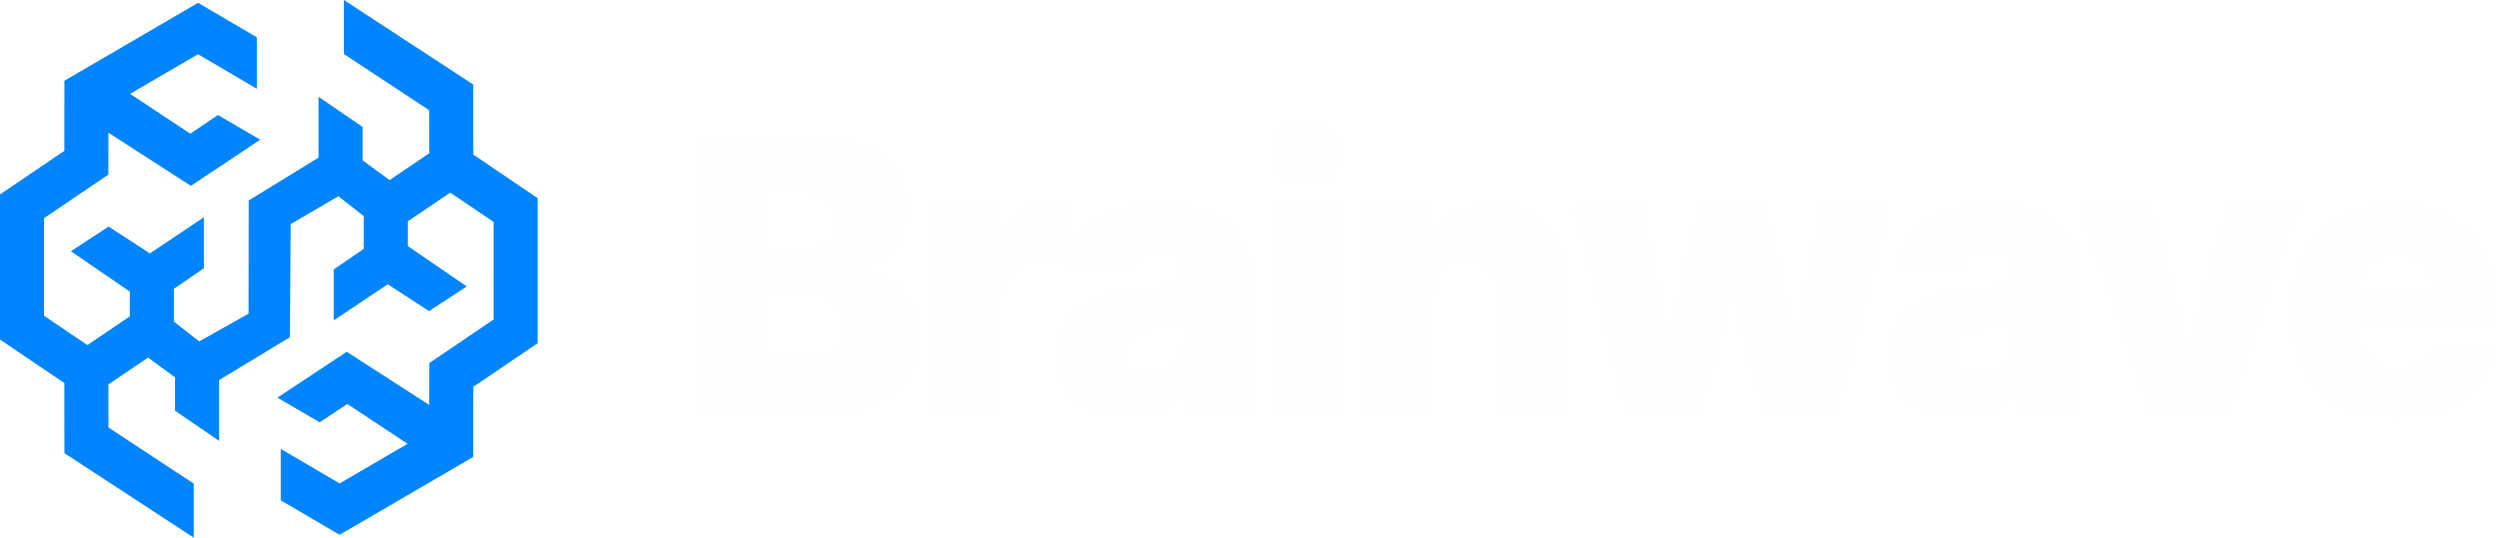
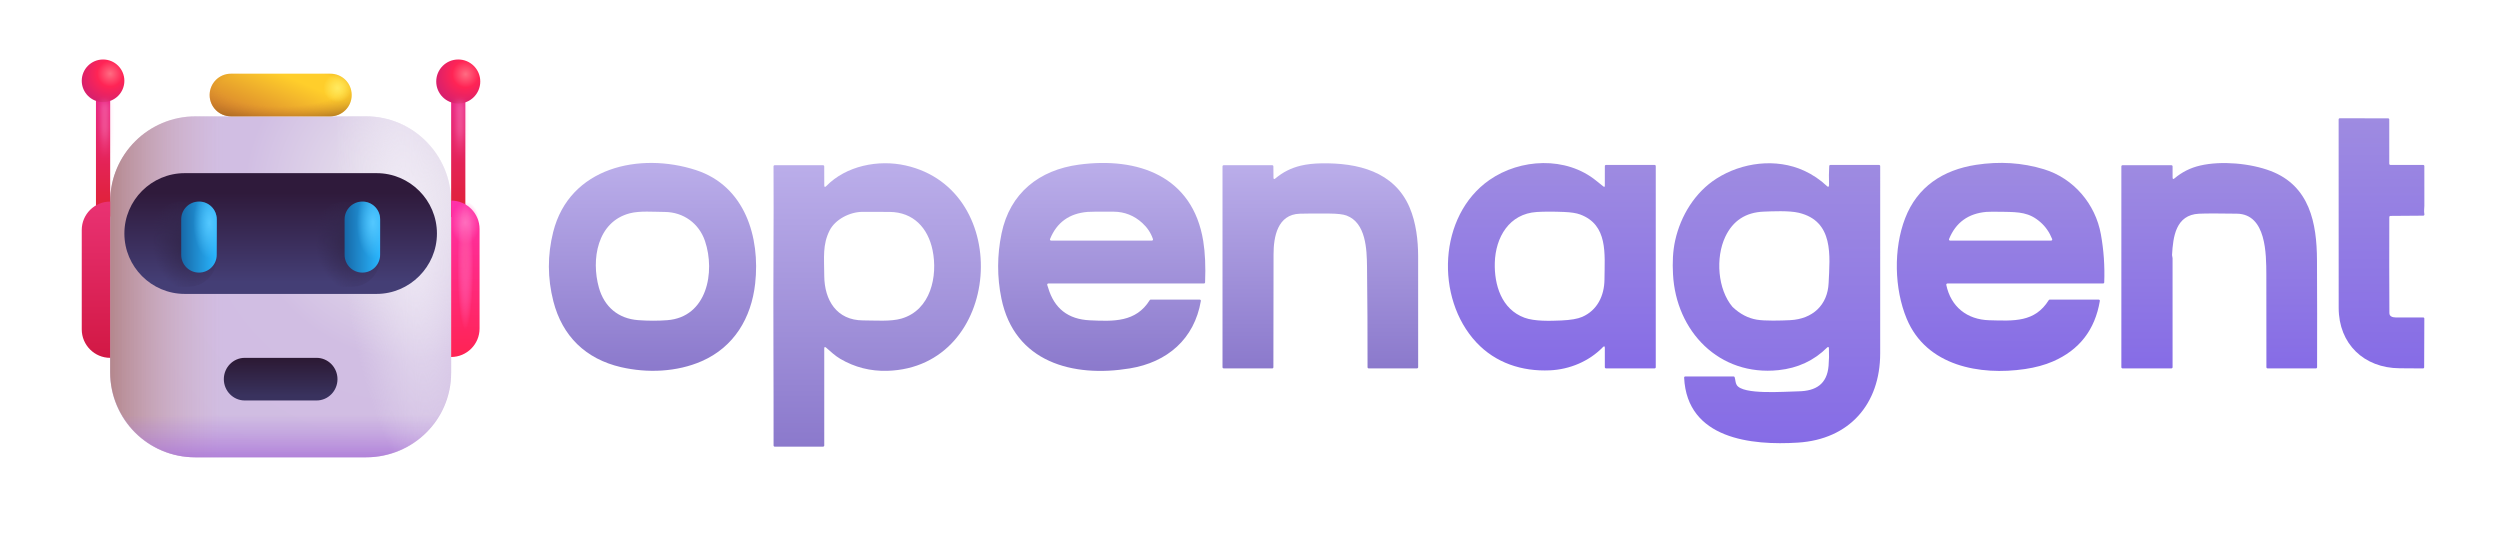
- <svg xmlns="http://www.w3.org/2000/svg" width="186px" height="40px" viewBox="0 0 186 40" version="1.1">
-   <g id="Page-1" stroke="none" stroke-width="1" fill="none" fill-rule="evenodd">
-     <g id="logo" fill-rule="nonzero">
-       <polygon id="Path" fill="#0084FF" points="35.213 11.501 35.206 6.288 25.586 0 25.586 4.022 31.931 8.2 31.936 11.402 28.988 13.398 26.977 11.931 26.977 9.446 23.7 7.204 23.7 11.727 18.505 14.915 18.495 23.335 14.822 25.403 12.937 23.926 12.937 21.488 15.169 19.959 15.169 19.939 15.169 16.166 11.152 18.854 8.081 16.856 5.276 18.693 9.659 21.694 9.659 23.536 6.5 25.674 3.277 23.492 3.277 16.23 8.062 12.991 8.066 9.875 14.203 13.827 19.361 10.394 16.216 8.559 14.159 9.947 9.677 6.983 14.731 4.036 19.11 6.603 19.11 2.775 14.736 0.211 4.794 6.008 4.787 11.223 0 14.465 0 25.257 4.787 28.499 4.794 33.714 14.414 40 14.414 35.981 8.069 31.803 8.064 28.601 11.012 26.605 13.023 28.072 13.023 30.557 16.3 32.798 16.3 28.275 21.569 25.088 21.628 16.667 25.178 14.599 27.063 16.076 27.063 18.514 24.831 20.043 24.831 20.063 24.831 23.837 28.848 21.148 31.919 23.146 34.724 21.309 30.34 18.306 30.34 16.466 33.5 14.329 36.723 16.511 36.723 23.772 31.939 27.012 31.934 30.127 25.797 26.173 20.639 29.584 23.784 31.416 25.841 30.055 30.323 33.019 25.269 35.966 20.89 33.399 20.89 37.225 25.264 39.789 35.206 33.995 35.213 28.779 40 25.537 40 14.743" />
-       <path d="M52,30.704 L52,10.34 L60.492,10.34 C62.016,10.34 63.292,10.556 64.32,10.986 C65.354,11.417 66.129,12.021 66.646,12.796 C67.17,13.572 67.432,14.47 67.432,15.491 C67.432,16.266 67.269,16.959 66.945,17.569 C66.62,18.172 66.172,18.673 65.602,19.07 C65.032,19.468 64.373,19.746 63.624,19.905 L63.624,20.104 C64.445,20.144 65.204,20.366 65.901,20.771 C66.603,21.175 67.167,21.738 67.591,22.461 C68.015,23.177 68.227,24.025 68.227,25.006 C68.227,26.1 67.949,27.078 67.392,27.94 C66.835,28.795 66.03,29.471 64.976,29.968 C63.922,30.459 62.642,30.704 61.138,30.704 L52,30.704 Z M56.922,26.736 L59.965,26.736 C61.032,26.736 61.817,26.534 62.321,26.13 C62.831,25.726 63.087,25.162 63.087,24.44 C63.087,23.916 62.964,23.465 62.719,23.087 C62.474,22.703 62.126,22.408 61.675,22.202 C61.224,21.99 60.684,21.884 60.054,21.884 L56.922,21.884 L56.922,26.736 Z M56.922,18.712 L59.646,18.712 C60.183,18.712 60.66,18.623 61.078,18.444 C61.496,18.265 61.821,18.006 62.053,17.668 C62.291,17.33 62.41,16.923 62.41,16.445 C62.41,15.762 62.169,15.226 61.685,14.835 C61.201,14.443 60.548,14.248 59.726,14.248 L56.922,14.248 L56.922,18.712 Z" id="Shape" fill="#FEFEFE" />
-       <path d="M69.474,30.704 L69.474,15.431 L74.197,15.431 L74.197,18.215 L74.356,18.215 C74.634,17.208 75.088,16.459 75.718,15.968 C76.348,15.471 77.08,15.222 77.915,15.222 C78.141,15.222 78.373,15.239 78.612,15.272 C78.85,15.299 79.072,15.342 79.278,15.401 L79.278,19.627 C79.046,19.548 78.741,19.485 78.363,19.438 C77.992,19.392 77.66,19.369 77.369,19.369 C76.792,19.369 76.272,19.498 75.808,19.756 C75.35,20.008 74.989,20.363 74.724,20.82 C74.465,21.271 74.336,21.801 74.336,22.411 L74.336,30.704 L69.474,30.704 Z" id="Path" fill="#FEFEFE" />
-       <path d="M83.87,30.962 C82.896,30.962 82.031,30.8 81.275,30.475 C80.526,30.144 79.933,29.646 79.495,28.984 C79.064,28.314 78.849,27.476 78.849,26.468 C78.849,25.62 78.998,24.904 79.296,24.32 C79.594,23.737 80.005,23.263 80.529,22.898 C81.053,22.534 81.656,22.259 82.339,22.073 C83.022,21.881 83.751,21.752 84.526,21.685 C85.395,21.606 86.094,21.523 86.624,21.437 C87.155,21.344 87.539,21.215 87.778,21.049 C88.023,20.877 88.146,20.635 88.146,20.323 L88.146,20.273 C88.146,19.763 87.97,19.369 87.619,19.09 C87.267,18.812 86.793,18.673 86.197,18.673 C85.554,18.673 85.037,18.812 84.646,19.09 C84.255,19.369 84.006,19.753 83.9,20.244 L79.415,20.084 C79.548,19.157 79.889,18.328 80.44,17.599 C80.996,16.863 81.759,16.286 82.727,15.869 C83.701,15.444 84.871,15.232 86.237,15.232 C87.211,15.232 88.109,15.348 88.931,15.58 C89.753,15.806 90.469,16.137 91.079,16.575 C91.689,17.005 92.159,17.536 92.491,18.166 C92.829,18.795 92.998,19.514 92.998,20.323 L92.998,30.704 L88.424,30.704 L88.424,28.576 L88.305,28.576 C88.033,29.093 87.685,29.53 87.261,29.889 C86.843,30.247 86.349,30.515 85.779,30.694 C85.216,30.873 84.579,30.962 83.87,30.962 Z M85.371,27.78 C85.895,27.78 86.366,27.674 86.783,27.462 C87.208,27.25 87.546,26.959 87.798,26.587 C88.049,26.209 88.175,25.772 88.175,25.275 L88.175,23.823 C88.036,23.896 87.867,23.962 87.668,24.022 C87.476,24.082 87.264,24.138 87.032,24.191 C86.8,24.244 86.561,24.291 86.316,24.33 C86.071,24.37 85.835,24.407 85.61,24.44 C85.153,24.512 84.762,24.625 84.437,24.778 C84.119,24.93 83.873,25.129 83.701,25.374 C83.535,25.613 83.453,25.898 83.453,26.229 C83.453,26.733 83.632,27.118 83.989,27.383 C84.354,27.648 84.815,27.78 85.371,27.78 Z" id="Shape" fill="#FEFEFE" />
-       <path d="M94.851,30.704 L94.851,15.431 L99.713,15.431 L99.713,30.704 L94.851,30.704 Z M97.287,13.651 C96.604,13.651 96.018,13.426 95.527,12.975 C95.037,12.518 94.791,11.968 94.791,11.325 C94.791,10.688 95.037,10.145 95.527,9.694 C96.018,9.236 96.604,9.008 97.287,9.008 C97.976,9.008 98.563,9.236 99.047,9.694 C99.537,10.145 99.783,10.688 99.783,11.325 C99.783,11.968 99.537,12.518 99.047,12.975 C98.563,13.426 97.976,13.651 97.287,13.651 Z" id="Shape" fill="#FEFEFE" />
-       <path d="M106.55,21.994 L106.55,30.704 L101.688,30.704 L101.688,15.431 L106.312,15.431 L106.312,18.235 L106.481,18.235 C106.819,17.3 107.395,16.568 108.211,16.038 C109.026,15.501 109.997,15.232 111.124,15.232 C112.198,15.232 113.129,15.474 113.918,15.958 C114.714,16.435 115.33,17.105 115.768,17.967 C116.212,18.822 116.43,19.823 116.424,20.97 L116.424,30.704 L111.562,30.704 L111.562,21.924 C111.568,21.076 111.353,20.413 110.915,19.935 C110.484,19.458 109.884,19.22 109.116,19.22 C108.605,19.22 108.154,19.332 107.763,19.558 C107.379,19.776 107.08,20.091 106.868,20.502 C106.663,20.913 106.557,21.41 106.55,21.994 Z" id="Path" fill="#FEFEFE" />
-       <polygon id="Path" fill="#FEFEFE" points="121.168 30.704 117.19 15.431 122.073 15.431 124.131 25.215 124.26 25.215 126.467 15.431 131.23 15.431 133.497 25.146 133.627 25.146 135.625 15.431 140.507 15.431 136.52 30.704 131.32 30.704 128.933 21.805 128.764 21.805 126.378 30.704" />
-       <path d="M145.644,30.962 C144.67,30.962 143.805,30.8 143.049,30.475 C142.3,30.144 141.706,29.646 141.269,28.984 C140.838,28.314 140.623,27.476 140.623,26.468 C140.623,25.62 140.772,24.904 141.07,24.32 C141.368,23.737 141.779,23.263 142.303,22.898 C142.827,22.534 143.43,22.259 144.113,22.073 C144.796,21.881 145.525,21.752 146.3,21.685 C147.169,21.606 147.868,21.523 148.398,21.437 C148.929,21.344 149.313,21.215 149.552,21.049 C149.797,20.877 149.92,20.635 149.92,20.323 L149.92,20.273 C149.92,19.763 149.744,19.369 149.393,19.09 C149.041,18.812 148.567,18.673 147.971,18.673 C147.328,18.673 146.811,18.812 146.42,19.09 C146.028,19.369 145.78,19.753 145.674,20.244 L141.189,20.084 C141.322,19.157 141.663,18.328 142.214,17.599 C142.77,16.863 143.533,16.286 144.501,15.869 C145.475,15.444 146.645,15.232 148.01,15.232 C148.985,15.232 149.883,15.348 150.705,15.58 C151.527,15.806 152.243,16.137 152.853,16.575 C153.463,17.005 153.933,17.536 154.265,18.166 C154.603,18.795 154.772,19.514 154.772,20.323 L154.772,30.704 L150.198,30.704 L150.198,28.576 L150.079,28.576 C149.807,29.093 149.459,29.53 149.035,29.889 C148.617,30.247 148.123,30.515 147.553,30.694 C146.99,30.873 146.353,30.962 145.644,30.962 Z M147.145,27.78 C147.669,27.78 148.14,27.674 148.557,27.462 C148.982,27.25 149.32,26.959 149.572,26.587 C149.823,26.209 149.949,25.772 149.949,25.275 L149.949,23.823 C149.81,23.896 149.641,23.962 149.442,24.022 C149.25,24.082 149.038,24.138 148.806,24.191 C148.574,24.244 148.335,24.291 148.09,24.33 C147.845,24.37 147.609,24.407 147.384,24.44 C146.927,24.512 146.536,24.625 146.211,24.778 C145.893,24.93 145.647,25.129 145.475,25.374 C145.309,25.613 145.226,25.898 145.226,26.229 C145.226,26.733 145.405,27.118 145.763,27.383 C146.128,27.648 146.589,27.78 147.145,27.78 Z" id="Shape" fill="#FEFEFE" />
-       <polygon id="Path" fill="#FEFEFE" points="170.893 15.431 165.653 30.704 160.085 30.704 154.855 15.431 159.976 15.431 162.79 25.951 162.949 25.951 165.773 15.431" />
-       <path d="M178.285,30.992 C176.687,30.992 175.308,30.677 174.148,30.048 C172.995,29.411 172.107,28.506 171.484,27.333 C170.867,26.153 170.559,24.751 170.559,23.127 C170.559,21.549 170.87,20.171 171.493,18.991 C172.117,17.804 172.995,16.883 174.128,16.227 C175.262,15.564 176.598,15.232 178.136,15.232 C179.223,15.232 180.217,15.401 181.118,15.739 C182.02,16.077 182.799,16.578 183.455,17.241 C184.111,17.904 184.622,18.722 184.986,19.697 C185.351,20.665 185.533,21.775 185.533,23.028 L185.533,24.241 L172.259,24.241 L172.259,21.417 L181.009,21.417 C181.002,20.9 180.88,20.439 180.641,20.035 C180.403,19.63 180.074,19.316 179.657,19.09 C179.246,18.858 178.772,18.742 178.235,18.742 C177.691,18.742 177.204,18.865 176.773,19.11 C176.342,19.349 176.001,19.677 175.749,20.095 C175.497,20.505 175.365,20.973 175.351,21.497 L175.351,24.37 C175.351,24.993 175.474,25.54 175.719,26.011 C175.965,26.475 176.313,26.836 176.763,27.095 C177.214,27.353 177.751,27.482 178.374,27.482 C178.805,27.482 179.196,27.423 179.547,27.303 C179.899,27.184 180.2,27.008 180.452,26.776 C180.704,26.544 180.893,26.259 181.019,25.921 L185.484,26.05 C185.298,27.051 184.89,27.923 184.261,28.666 C183.637,29.401 182.819,29.975 181.805,30.386 C180.79,30.79 179.617,30.992 178.285,30.992 Z" id="Path" fill="#FEFEFE" />
+ <svg xmlns="http://www.w3.org/2000/svg" viewBox="0 0 186 40">
+   <defs>
+     <radialGradient id="paint0_radial_31_1501" cx="0" cy="0" r="1" gradientUnits="userSpaceOnUse" gradientTransform="matrix(-18.49993, 14.50006, -14.50006, -18.49993, -10.47472, 67.0213)">
+       <stop stop-color="#EEEBF0" />
+       <stop offset="0.493" stop-color="#D1BEE3" />
+       <stop offset="1" stop-color="#D0BCE2" />
+     </radialGradient>
+     <linearGradient id="paint1_linear_31_1501" x1="12" y1="18" x2="4" y2="18" gradientUnits="userSpaceOnUse" gradientTransform="matrix(1, 0, 0, 1, -35.47472, 55.5213)">
+       <stop stop-color="#D5B2C0" stop-opacity="0" />
+       <stop offset="1" stop-color="#B4878D" />
+     </linearGradient>
+     <linearGradient id="paint2_linear_31_1501" x1="16" y1="27" x2="16" y2="31" gradientUnits="userSpaceOnUse" gradientTransform="matrix(1, 0, 0, 1, -35.47472, 55.5213)">
+       <stop stop-color="#B17EDB" stop-opacity="0" />
+       <stop offset="1" stop-color="#A56BD6" />
+     </linearGradient>
+     <radialGradient id="paint3_radial_31_1501" cx="0" cy="0" r="1" gradientUnits="userSpaceOnUse" gradientTransform="matrix(5.000002, -0.5, 1.911107, 19.11108, -10.47472, 69.0213)">
+       <stop stop-color="#F0EAF6" />
+       <stop offset="1" stop-color="#E7E0EF" stop-opacity="0" />
+     </radialGradient>
+     <linearGradient id="paint4_linear_31_1501" x1="4" y1="3.95" x2="4" y2="13.05" gradientUnits="userSpaceOnUse" gradientTransform="matrix(1, 0, 0, 1, -35.47472, 55.5213)">
+       <stop stop-color="#EA248A" />
+       <stop offset="1" stop-color="#DF2232" />
+     </linearGradient>
+     <linearGradient id="paint5_linear_31_1501" x1="3" y1="12" x2="3" y2="23" gradientUnits="userSpaceOnUse" gradientTransform="matrix(1, 0, 0, 1, -35.47472, 55.5213)">
+       <stop stop-color="#E93273" />
+       <stop offset="1" stop-color="#D21844" />
+     </linearGradient>
+     <linearGradient id="paint6_linear_31_1501" x1="15.998" y1="17.701" x2="15.998" y2="11.391" gradientUnits="userSpaceOnUse" gradientTransform="matrix(1, 0, 0, 1, -35.47472, 55.5213)">
+       <stop offset="0.006" stop-color="#443E75" />
+       <stop offset="1" stop-color="#2F1A3B" />
+     </linearGradient>
+     <linearGradient id="paint7_linear_31_1501" x1="15.998" y1="25.686" x2="15.998" y2="22.889" gradientUnits="userSpaceOnUse" gradientTransform="matrix(1, 0, 0, 1, -35.47472, 55.5213)">
+       <stop offset="0.006" stop-color="#39325E" />
+       <stop offset="1" stop-color="#2B1831" />
+     </linearGradient>
+     <radialGradient id="paint8_radial_31_1501" cx="0" cy="0" r="1" gradientUnits="userSpaceOnUse" gradientTransform="matrix(-0.499991, 1.999999, -1.999999, -0.499991, -31.47472, 58.5213)">
+       <stop stop-color="#FF6C82" />
+       <stop offset="0.441" stop-color="#FF2455" />
+       <stop offset="1" stop-color="#D9206C" />
+     </radialGradient>
+     <linearGradient id="paint9_linear_31_1501" x1="29" y1="4" x2="29" y2="13.09" gradientUnits="userSpaceOnUse" gradientTransform="matrix(1, 0, 0, 1, -35.47472, 55.5213)">
+       <stop stop-color="#EA248A" />
+       <stop offset="1" stop-color="#DF2232" />
+     </linearGradient>
+     <radialGradient id="paint10_radial_31_1501" cx="0" cy="0" r="1" gradientUnits="userSpaceOnUse" gradientTransform="matrix(-0.516658, 2.066668, -2.066668, -0.516658, -6.458015, 58.55463)">
+       <stop stop-color="#FF6C82" />
+       <stop offset="0.441" stop-color="#FF2455" />
+       <stop offset="1" stop-color="#D9206C" />
+     </radialGradient>
+     <radialGradient id="paint11_radial_31_1501" cx="0" cy="0" r="1" gradientUnits="userSpaceOnUse" gradientTransform="matrix(-2.5, 0.500003, -0.684277, -3.421363, -25.97472, 70.5213)">
+       <stop stop-color="#322649" />
+       <stop offset="1" stop-color="#342950" stop-opacity="0" />
+     </radialGradient>
+     <radialGradient id="paint12_radial_31_1501" cx="0" cy="0" r="1" gradientUnits="userSpaceOnUse" gradientTransform="matrix(-2.5, 0.500003, -0.684277, -3.421363, -14.47472, 70.5213)">
+       <stop stop-color="#322649" />
+       <stop offset="1" stop-color="#342950" stop-opacity="0" />
+     </radialGradient>
+     <linearGradient id="paint13_linear_31_1501" x1="16" y1="3" x2="14.5" y2="6.5" gradientUnits="userSpaceOnUse" gradientTransform="matrix(1, 0, 0, 1, -35.47472, 55.5213)">
+       <stop stop-color="#FFCE2B" />
+       <stop offset="1" stop-color="#D9862D" />
+     </linearGradient>
+     <radialGradient id="paint14_radial_31_1501" cx="0" cy="0" r="1" gradientUnits="userSpaceOnUse" gradientTransform="matrix(0, 3, -10, 0, -19.47472, 59.5213)">
+       <stop offset="0.431" stop-color="#CA7E29" stop-opacity="0" />
+       <stop offset="1" stop-color="#673F13" />
+     </radialGradient>
+     <linearGradient id="paint15_linear_31_1501" x1="29" y1="11.93" x2="29" y2="22.94" gradientUnits="userSpaceOnUse" gradientTransform="matrix(1, 0, 0, 1, -35.47472, 55.5213)">
+       <stop stop-color="#FF30AA" />
+       <stop offset="1" stop-color="#FF2353" />
+     </linearGradient>
+     <linearGradient id="paint16_linear_31_1501" x1="11.5" y1="14" x2="9" y2="14" gradientUnits="userSpaceOnUse" gradientTransform="matrix(1, 0, 0, 1, -35.47472, 55.5213)">
+       <stop stop-color="#29B6FE" />
+       <stop offset="1" stop-color="#1769A8" />
+     </linearGradient>
+     <radialGradient id="paint17_radial_31_1501" cx="0" cy="0" r="1" gradientUnits="userSpaceOnUse" gradientTransform="matrix(0, 2.5, -1.14393, 0, -24.47472, 69.0213)">
+       <stop stop-color="#54C8FF" />
+       <stop offset="1" stop-color="#54C8FF" stop-opacity="0" />
+     </radialGradient>
+     <linearGradient id="paint18_linear_31_1501" x1="23" y1="14" x2="20.5" y2="14" gradientUnits="userSpaceOnUse" gradientTransform="matrix(1, 0, 0, 1, -35.47472, 55.5213)">
+       <stop stop-color="#29B6FE" />
+       <stop offset="1" stop-color="#1769A8" />
+     </linearGradient>
+     <radialGradient id="paint19_radial_31_1501" cx="0" cy="0" r="1" gradientUnits="userSpaceOnUse" gradientTransform="matrix(0, 2.5, -1.14393, 0, -12.97472, 69.0213)">
+       <stop stop-color="#54C8FF" />
+       <stop offset="1" stop-color="#54C8FF" stop-opacity="0" />
+     </radialGradient>
+     <filter id="filter0_f_31_1501" x="3" y="4.5" width="1.25" height="7" filterUnits="userSpaceOnUse" color-interpolation-filters="sRGB">
+       <feFlood flood-opacity="0" result="BackgroundImageFix" />
+       <feBlend mode="normal" in="SourceGraphic" in2="BackgroundImageFix" result="shape" />
+       <feGaussianBlur stdDeviation="0.25" result="effect1_foregroundBlur_31_1501" />
+     </filter>
+     <linearGradient id="paint20_linear_31_1501" x1="3.5" y1="7" x2="3.5" y2="9" gradientUnits="userSpaceOnUse">
+       <stop stop-color="#FF96CB" />
+       <stop offset="1" stop-color="#FF6DB7" stop-opacity="0" />
+     </linearGradient>
+     <filter id="filter1_f_31_1501" x="28" y="4.5" width="1.25" height="7" filterUnits="userSpaceOnUse" color-interpolation-filters="sRGB">
+       <feFlood flood-opacity="0" result="BackgroundImageFix" />
+       <feBlend mode="normal" in="SourceGraphic" in2="BackgroundImageFix" result="shape" />
+       <feGaussianBlur stdDeviation="0.25" result="effect1_foregroundBlur_31_1501" />
+     </filter>
+     <linearGradient id="paint21_linear_31_1501" x1="28.5" y1="7" x2="28.5" y2="9" gradientUnits="userSpaceOnUse">
+       <stop stop-color="#FF96CB" />
+       <stop offset="1" stop-color="#FF6DB7" stop-opacity="0" />
+     </linearGradient>
+     <radialGradient id="paint22_radial_31_1501" cx="0" cy="0" r="1" gradientUnits="userSpaceOnUse" gradientTransform="matrix(0, 1.5, -1, 0, -6.474716, 69.0213)">
+       <stop stop-color="#FF72C1" />
+       <stop offset="1" stop-color="#FF6EBF" stop-opacity="0" />
+     </radialGradient>
+     <radialGradient id="paint23_radial_31_1501" cx="0" cy="0" r="1" gradientUnits="userSpaceOnUse" gradientTransform="matrix(0, 4.5, -0.55944, 0, -6.474716, 72.0213)">
+       <stop stop-color="#FF4B9C" />
+       <stop offset="1" stop-color="#FF73C1" stop-opacity="0" />
+     </radialGradient>
+     <radialGradient id="paint24_radial_31_1501" cx="0" cy="0" r="1" gradientUnits="userSpaceOnUse" gradientTransform="matrix(0, 1, -1, 0, -15.47472, 59.5213)">
+       <stop stop-color="#FFEA60" />
+       <stop offset="1" stop-color="#FFEF66" stop-opacity="0" />
+     </radialGradient>
+     <linearGradient gradientUnits="userSpaceOnUse" x1="-1.228" y1="60.169" x2="-1.228" y2="77.127" id="gradient-8">
+       <stop offset="0" style="stop-color: rgb(187, 174, 234);" />
+       <stop offset="1" style="stop-color: rgb(139, 121, 204);" />
+     </linearGradient>
+     <linearGradient gradientUnits="userSpaceOnUse" x1="17.096" y1="60.194" x2="17.096" y2="83.314" id="gradient-7">
+       <stop offset="0" style="stop-color: rgb(187, 174, 234);" />
+       <stop offset="1" style="stop-color: rgb(139, 121, 204);" />
+     </linearGradient>
+     <linearGradient gradientUnits="userSpaceOnUse" x1="35.42" y1="60.172" x2="35.42" y2="77.135" id="gradient-6">
+       <stop offset="0" style="stop-color: rgb(187, 174, 234);" />
+       <stop offset="1" style="stop-color: rgb(139, 121, 204);" />
+     </linearGradient>
+     <linearGradient gradientUnits="userSpaceOnUse" x1="53.254" y1="60.199" x2="53.254" y2="76.931" id="gradient-5">
+       <stop offset="0" style="stop-color: rgb(187, 174, 234);" />
+       <stop offset="1" style="stop-color: rgb(139, 121, 204);" />
+     </linearGradient>
+     <linearGradient gradientUnits="userSpaceOnUse" x1="72.139" y1="60.18" x2="72.139" y2="77.098" id="gradient-4">
+       <stop offset="0" style="stop-color: rgba(158, 139, 225, 1)" />
+       <stop offset="1" style="stop-color: rgb(134, 108, 230);" />
+     </linearGradient>
+     <linearGradient gradientUnits="userSpaceOnUse" x1="108.748" y1="60.165" x2="108.748" y2="77.137" id="gradient-3">
+       <stop offset="0" style="stop-color: rgba(158, 139, 225, 1)" />
+       <stop offset="1" style="stop-color: rgb(134, 108, 230);" />
+     </linearGradient>
+     <linearGradient gradientUnits="userSpaceOnUse" x1="126.584" y1="60.179" x2="126.584" y2="76.931" id="gradient-2">
+       <stop offset="0" style="stop-color: rgba(158, 139, 225, 1)" />
+       <stop offset="1" style="stop-color: rgb(134, 108, 230);" />
+     </linearGradient>
+     <linearGradient gradientUnits="userSpaceOnUse" x1="90.464" y1="60.195" x2="90.464" y2="83.032" id="gradient-1">
+       <stop offset="0" style="stop-color: rgba(158, 139, 225, 1)" />
+       <stop offset="1" style="stop-color: rgb(134, 108, 230);" />
+     </linearGradient>
+     <linearGradient gradientUnits="userSpaceOnUse" x1="139.821" y1="56.525" x2="139.821" y2="76.933" id="gradient-0">
+       <stop offset="0" style="stop-color: rgba(158, 139, 225, 1)" />
+       <stop offset="1" style="stop-color: rgb(134, 108, 230);" />
+     </linearGradient>
+   </defs>
+   <g transform="matrix(1.05705, 0, 0, 1.05705, 41.46697, -56.3767)" style="">
+     <path d="M -13.425 85.521 L -25.525 85.521 C -28.815 85.521 -31.475 82.861 -31.475 79.571 L -31.475 67.551 C -31.475 64.221 -28.775 61.521 -25.445 61.521 L -13.495 61.521 C -10.175 61.521 -7.475 64.221 -7.475 67.551 L -7.475 79.581 C -7.475 82.861 -10.135 85.521 -13.425 85.521 Z" fill="url(#paint0_radial_31_1501)" />
+     <path d="M -31.475 67.521 C -31.475 64.208 -28.788 61.521 -25.475 61.521 L -23.475 61.521 L -23.475 85.521 L -25.475 85.521 C -28.788 85.521 -31.475 82.835 -31.475 79.521 L -31.475 67.521 Z" fill="url(#paint1_linear_31_1501)" />
+     <path d="M -31.475 79.521 L -7.475 79.521 C -7.475 82.835 -10.161 85.521 -13.475 85.521 L -25.475 85.521 C -28.788 85.521 -31.475 82.835 -31.475 79.521 Z" fill="url(#paint2_linear_31_1501)" />
+     <path d="M -15.475 61.521 L -13.475 61.521 C -10.161 61.521 -7.475 64.208 -7.475 67.521 L -7.475 79.521 C -7.475 82.835 -10.161 85.521 -13.475 85.521 L -15.475 85.521 L -15.475 61.521 Z" fill="url(#paint3_radial_31_1501)" />
+     <path d="M -31.975 59.471 L -31.975 68.571" stroke="url(#paint4_linear_31_1501)" stroke-miterlimit="10" />
+     <path d="M -31.475 67.521 L -31.475 78.521 C -32.575 78.521 -33.475 77.622 -33.475 76.523 L -33.475 69.519 C -33.475 68.42 -32.575 67.521 -31.475 67.521 Z" fill="url(#paint5_linear_31_1501)" />
+     <path d="M -12.722 74.021 L -26.227 74.021 C -28.567 74.021 -30.475 72.112 -30.475 69.771 C -30.475 67.43 -28.567 65.521 -26.227 65.521 L -12.722 65.521 C -10.383 65.521 -8.475 67.43 -8.475 69.771 C -8.475 72.102 -10.393 74.021 -12.722 74.021 Z" fill="url(#paint6_linear_31_1501)" />
+     <path d="M -16.947 81.521 L -22.003 81.521 C -22.814 81.521 -23.475 80.848 -23.475 80.021 C -23.475 79.195 -22.814 78.521 -22.003 78.521 L -16.947 78.521 C -16.136 78.521 -15.475 79.195 -15.475 80.021 C -15.475 80.848 -16.136 81.521 -16.947 81.521 Z" fill="url(#paint7_linear_31_1501)" />
+     <path d="M -31.975 60.521 C -31.146 60.521 -30.475 59.85 -30.475 59.021 C -30.475 58.193 -31.146 57.521 -31.975 57.521 C -32.803 57.521 -33.475 58.193 -33.475 59.021 C -33.475 59.85 -32.803 60.521 -31.975 60.521 Z" fill="url(#paint8_radial_31_1501)" />
+     <path d="M -6.975 59.521 L -6.975 68.611" stroke="url(#paint9_linear_31_1501)" stroke-miterlimit="10" />
+     <path d="M -6.975 60.621 C -6.119 60.621 -5.425 59.927 -5.425 59.071 C -5.425 58.215 -6.119 57.521 -6.975 57.521 C -7.831 57.521 -8.525 58.215 -8.525 59.071 C -8.525 59.927 -7.831 60.621 -6.975 60.621 Z" fill="url(#paint10_radial_31_1501)" />
+     <rect x="-28.475" y="67.521" width="4.5" height="6" rx="2" fill="url(#paint11_radial_31_1501)" />
+     <rect x="-16.975" y="67.521" width="4.5" height="6" rx="2" fill="url(#paint12_radial_31_1501)" />
+     <rect x="-24.475" y="58.521" width="10" height="3" rx="1.5" fill="url(#paint13_linear_31_1501)" />
+     <rect x="-24.475" y="58.521" width="10" height="3" rx="1.5" fill="url(#paint14_radial_31_1501)" />
+     <path d="M -7.475 78.461 L -7.475 67.451 C -6.375 67.451 -5.475 68.351 -5.475 69.451 L -5.475 76.461 C -5.475 77.561 -6.375 78.461 -7.475 78.461 Z" fill="url(#paint15_linear_31_1501)" />
+     <rect x="-26.475" y="67.521" width="2.5" height="5" rx="1.25" fill="url(#paint16_linear_31_1501)" />
+     <rect x="-26.475" y="67.521" width="2.5" height="5" rx="1.25" fill="url(#paint17_radial_31_1501)" />
+     <rect x="-14.975" y="67.521" width="2.5" height="5" rx="1.25" fill="url(#paint18_linear_31_1501)" />
+     <rect x="-14.975" y="67.521" width="2.5" height="5" rx="1.25" fill="url(#paint19_radial_31_1501)" />
+     <g filter="url(#filter0_f_31_1501)" transform="matrix(1, 0, 0, 1, -35.47472, 55.5213)">
+       <line x1="3.625" y1="5" x2="3.625" y2="11" stroke="url(#paint20_linear_31_1501)" stroke-width="0.25" />
    </g>
+     <g filter="url(#filter1_f_31_1501)" transform="matrix(1, 0, 0, 1, -35.47472, 55.5213)">
+       <line x1="28.625" y1="5" x2="28.625" y2="11" stroke="url(#paint21_linear_31_1501)" stroke-width="0.25" />
+     </g>
+     <ellipse cx="-6.475" cy="69.021" rx="1" ry="1.5" fill="url(#paint22_radial_31_1501)" />
+     <ellipse cx="-6.475" cy="72.021" rx="1" ry="4.5" fill="url(#paint23_radial_31_1501)" />
+     <path fill-rule="evenodd" clip-rule="evenodd" d="M -15.699 58.547 C -15.092 58.659 -14.613 59.138 -14.5 59.746 C -14.602 60.19 -15 60.521 -15.475 60.521 C -16.027 60.521 -16.475 60.074 -16.475 59.521 C -16.475 59.046 -16.143 58.648 -15.699 58.547 Z" fill="url(#paint24_radial_31_1501)" />
+   </g>
+   <g transform="matrix(0.912014, 0, 0, 0.912014, 49.66584, -42.75292)" style="">
+     <path d="M 2.318 60.753 C 6.322 62.057 7.567 66.231 7.148 70.005 C 6.835 72.822 5.42 75.19 2.783 76.343 C 0.754 77.23 -1.655 77.324 -3.801 76.828 C -6.668 76.163 -8.586 74.307 -9.316 71.454 C -9.797 69.573 -9.802 67.693 -9.332 65.813 C -8.004 60.502 -2.25 59.266 2.318 60.753 Z M 3.056 66.544 C 2.569 65.103 1.301 64.18 -0.225 64.168 C -1.143 64.162 -2.266 64.065 -3.079 64.277 C -5.759 64.976 -6.235 68.069 -5.603 70.333 C -5.16 71.918 -4.01 72.876 -2.393 72.994 C -1.571 73.054 -0.783 73.055 -0.027 72.998 C 3.235 72.751 3.904 69.055 3.056 66.544 Z" style="fill: url(#gradient-8);" />
+     <path d="M 12.939 75.241 C 12.835 75.15 12.783 75.174 12.783 75.312 L 12.783 83.22 C 12.783 83.245 12.773 83.269 12.755 83.286 C 12.737 83.304 12.714 83.314 12.689 83.314 L 8.743 83.314 C 8.718 83.314 8.694 83.304 8.677 83.286 C 8.659 83.269 8.649 83.245 8.649 83.22 C 8.658 77.908 8.612 72.684 8.642 67.369 C 8.655 65.052 8.656 62.746 8.645 60.45 C 8.645 60.425 8.655 60.401 8.673 60.383 C 8.69 60.365 8.714 60.355 8.739 60.355 L 12.687 60.355 C 12.712 60.355 12.736 60.365 12.753 60.383 C 12.771 60.4 12.781 60.424 12.781 60.449 L 12.785 61.992 C 12.786 62.145 12.84 62.167 12.947 62.058 C 14.566 60.401 17.189 59.877 19.413 60.374 C 28.319 62.362 27.31 76.851 17.936 77.128 C 16.55 77.169 15.267 76.842 14.086 76.148 C 13.671 75.904 13.301 75.556 12.939 75.241 Z M 12.784 69.391 C 12.799 71.357 13.792 73.012 15.952 73.015 C 16.935 73.016 18.2 73.122 19.078 72.867 C 21.472 72.172 22.059 69.404 21.618 67.278 C 21.245 65.478 20.059 64.178 18.11 64.165 C 17.375 64.16 16.64 64.158 15.905 64.16 C 14.863 64.162 13.668 64.779 13.214 65.691 C 12.641 66.846 12.773 67.835 12.784 69.391 Z" style="fill: url(#gradient-7);" />
+     <path d="M 30.977 70.135 C 30.995 70.177 31.019 70.249 31.049 70.351 C 31.545 72.04 32.678 72.926 34.446 73.007 C 36.366 73.096 38.208 73.18 39.336 71.362 C 39.344 71.349 39.356 71.337 39.37 71.33 C 39.384 71.322 39.4 71.318 39.415 71.318 L 43.414 71.318 C 43.427 71.318 43.441 71.321 43.453 71.327 C 43.465 71.333 43.476 71.341 43.485 71.352 C 43.494 71.362 43.5 71.374 43.504 71.387 C 43.507 71.401 43.508 71.414 43.506 71.428 C 42.975 74.538 40.765 76.431 37.706 76.932 C 33.076 77.691 28.301 76.434 27.235 71.228 C 26.875 69.475 26.879 67.709 27.246 65.928 C 27.927 62.621 30.32 60.743 33.559 60.308 C 38.342 59.666 42.845 61.216 43.702 66.552 C 43.854 67.501 43.904 68.621 43.851 69.913 C 43.85 69.938 43.84 69.96 43.822 69.977 C 43.805 69.994 43.782 70.003 43.757 70.003 L 31.062 70.003 C 31.047 70.004 31.031 70.007 31.018 70.015 C 31.004 70.022 30.992 70.033 30.984 70.046 C 30.976 70.059 30.97 70.074 30.969 70.09 C 30.968 70.105 30.97 70.121 30.977 70.135 Z M 38.728 65.068 C 38.064 64.461 37.287 64.154 36.397 64.146 C 35.24 64.136 34.53 64.142 34.266 64.164 C 32.772 64.286 31.751 65.024 31.203 66.376 C 31.197 66.39 31.195 66.406 31.196 66.421 C 31.198 66.436 31.203 66.451 31.212 66.464 C 31.22 66.477 31.232 66.487 31.245 66.494 C 31.259 66.502 31.274 66.506 31.289 66.506 L 39.509 66.506 C 39.524 66.506 39.539 66.502 39.552 66.495 C 39.566 66.489 39.577 66.479 39.586 66.467 C 39.594 66.454 39.6 66.44 39.602 66.426 C 39.605 66.411 39.603 66.396 39.599 66.382 C 39.429 65.88 39.139 65.442 38.728 65.068 Z" style="fill: url(#gradient-6);" />
+     <path d="M 49.43 61.363 C 49.431 61.496 49.483 61.52 49.585 61.434 C 50.191 60.922 50.884 60.574 51.664 60.39 C 52.158 60.273 52.724 60.21 53.364 60.201 C 56.282 60.158 59.275 60.851 60.534 63.799 C 61.064 65.039 61.229 66.49 61.231 67.776 C 61.236 70.806 61.237 73.826 61.233 76.835 C 61.233 76.86 61.223 76.884 61.205 76.901 C 61.188 76.918 61.164 76.928 61.139 76.928 L 57.198 76.93 C 57.173 76.93 57.149 76.92 57.132 76.903 C 57.114 76.885 57.104 76.861 57.104 76.836 C 57.108 74.096 57.093 71.357 57.061 68.62 C 57.044 67.213 56.975 65.053 55.389 64.461 C 55.114 64.359 54.649 64.304 53.993 64.299 C 52.94 64.289 52.136 64.293 51.581 64.311 C 49.749 64.371 49.436 66.208 49.436 67.633 C 49.436 70.709 49.431 73.777 49.423 76.837 C 49.423 76.862 49.413 76.886 49.396 76.904 C 49.378 76.921 49.355 76.931 49.33 76.931 L 45.366 76.928 C 45.341 76.928 45.317 76.918 45.299 76.901 C 45.282 76.883 45.272 76.859 45.272 76.834 L 45.272 60.45 C 45.272 60.425 45.282 60.401 45.299 60.383 C 45.317 60.366 45.341 60.356 45.366 60.356 L 49.328 60.356 C 49.353 60.356 49.377 60.366 49.395 60.383 C 49.412 60.401 49.422 60.424 49.422 60.449 L 49.43 61.363 Z" style="fill: url(#gradient-5);" />
+     <path d="M 76.338 62.084 C 76.419 62.147 76.46 62.128 76.46 62.025 L 76.462 60.426 C 76.462 60.401 76.472 60.377 76.49 60.359 C 76.508 60.342 76.531 60.332 76.556 60.332 L 80.522 60.332 C 80.547 60.332 80.57 60.342 80.588 60.359 C 80.606 60.377 80.616 60.401 80.616 60.426 L 80.616 76.835 C 80.616 76.86 80.606 76.884 80.588 76.901 C 80.57 76.919 80.547 76.929 80.522 76.929 L 76.554 76.929 C 76.53 76.929 76.506 76.919 76.488 76.901 C 76.47 76.884 76.461 76.86 76.461 76.835 L 76.461 75.265 C 76.461 75.11 76.408 75.088 76.3 75.199 C 75.168 76.362 73.583 77.015 71.993 77.088 C 69.692 77.193 67.541 76.479 65.979 74.808 C 62.619 71.212 62.859 64.467 67.054 61.555 C 69.569 59.808 73.294 59.617 75.754 61.617 C 75.952 61.778 76.147 61.933 76.338 62.084 Z M 67.485 68.312 C 67.435 70.098 68.017 72.103 69.912 72.798 C 70.738 73.1 71.991 73.06 72.925 73.02 C 73.679 72.986 74.241 72.889 74.612 72.729 C 75.839 72.197 76.421 71.011 76.432 69.675 C 76.449 67.568 76.731 65.228 74.452 64.375 C 74.145 64.261 73.706 64.192 73.136 64.169 C 72.247 64.133 71.506 64.134 70.913 64.171 C 68.659 64.312 67.543 66.232 67.485 68.312 Z" style="fill: url(#gradient-4);" />
+     <path d="M 110.736 76.984 C 107.073 77.524 102.692 76.749 101.084 72.872 C 100.074 70.438 99.997 67.172 100.961 64.679 C 101.958 62.1 104.055 60.739 106.739 60.324 C 108.668 60.027 110.516 60.146 112.282 60.684 C 114.708 61.421 116.483 63.52 116.928 65.991 C 117.162 67.287 117.253 68.595 117.201 69.914 C 117.2 69.938 117.19 69.961 117.172 69.978 C 117.155 69.995 117.131 70.004 117.107 70.004 L 104.408 70.004 C 104.394 70.004 104.38 70.007 104.368 70.013 C 104.355 70.019 104.344 70.028 104.335 70.039 C 104.326 70.05 104.32 70.062 104.317 70.076 C 104.313 70.09 104.313 70.104 104.316 70.118 C 104.686 71.903 106.012 72.954 107.824 73.002 C 109.838 73.056 111.539 73.183 112.675 71.363 C 112.683 71.349 112.695 71.338 112.709 71.33 C 112.723 71.323 112.739 71.319 112.755 71.319 L 116.75 71.319 C 116.764 71.319 116.777 71.321 116.79 71.327 C 116.802 71.333 116.813 71.341 116.822 71.352 C 116.831 71.362 116.837 71.375 116.841 71.388 C 116.845 71.401 116.845 71.415 116.843 71.428 C 116.447 73.785 115.17 75.43 113.013 76.364 C 112.35 76.651 111.591 76.857 110.736 76.984 Z M 111.988 64.994 C 111.079 64.203 110.273 64.178 108.982 64.157 C 108.246 64.145 107.783 64.147 107.594 64.163 C 106.109 64.29 105.092 65.028 104.542 66.377 C 104.536 66.391 104.534 66.406 104.536 66.422 C 104.537 66.437 104.543 66.452 104.551 66.465 C 104.56 66.478 104.571 66.488 104.585 66.495 C 104.599 66.503 104.614 66.506 104.63 66.506 L 112.865 66.506 C 112.881 66.506 112.896 66.503 112.909 66.495 C 112.923 66.488 112.935 66.478 112.943 66.465 C 112.952 66.452 112.957 66.438 112.959 66.423 C 112.961 66.407 112.958 66.392 112.953 66.378 C 112.732 65.823 112.411 65.362 111.988 64.994 Z" style="fill: url(#gradient-3);" />
+     <path d="M 134.472 76.931 L 130.524 76.928 C 130.5 76.928 130.476 76.918 130.458 76.9 C 130.44 76.883 130.431 76.859 130.431 76.834 C 130.432 73.059 130.431 70.534 130.425 69.259 C 130.416 67.614 130.431 64.35 128.029 64.309 C 126.551 64.284 125.519 64.285 124.932 64.312 C 123.042 64.403 122.815 66.176 122.733 67.68 C 122.729 67.742 122.776 67.863 122.776 67.939 C 122.777 70.904 122.777 73.869 122.777 76.835 C 122.777 76.86 122.767 76.884 122.749 76.901 C 122.732 76.919 122.708 76.929 122.683 76.929 L 118.692 76.929 C 118.667 76.929 118.643 76.919 118.626 76.901 C 118.608 76.884 118.598 76.86 118.598 76.835 L 118.598 60.449 C 118.598 60.424 118.608 60.401 118.626 60.383 C 118.643 60.365 118.667 60.355 118.692 60.355 L 122.683 60.356 C 122.708 60.356 122.732 60.366 122.749 60.384 C 122.767 60.401 122.777 60.425 122.777 60.45 L 122.778 61.356 C 122.778 61.492 122.829 61.516 122.932 61.429 C 123.542 60.912 124.242 60.563 125.032 60.381 C 126.761 59.982 129.127 60.196 130.781 60.827 C 133.963 62.042 134.543 65.074 134.557 68.098 C 134.571 71.016 134.574 73.929 134.566 76.837 C 134.566 76.862 134.556 76.885 134.538 76.903 C 134.521 76.921 134.497 76.931 134.472 76.931 Z" style="fill: url(#gradient-2);" />
+     <path d="M 94.747 62.008 C 94.752 61.967 94.753 61.925 94.751 61.881 C 94.734 61.419 94.739 60.933 94.766 60.422 C 94.767 60.398 94.778 60.376 94.795 60.359 C 94.813 60.343 94.836 60.334 94.86 60.334 L 98.831 60.334 C 98.856 60.334 98.88 60.344 98.898 60.361 C 98.915 60.379 98.925 60.403 98.925 60.428 C 98.927 65.488 98.927 70.582 98.924 75.708 C 98.922 79.833 96.416 82.72 92.213 82.985 C 88.438 83.225 83.167 82.701 82.93 77.685 C 82.929 77.672 82.931 77.659 82.936 77.647 C 82.94 77.635 82.947 77.624 82.956 77.615 C 82.964 77.606 82.975 77.599 82.987 77.594 C 82.998 77.589 83.011 77.586 83.024 77.586 L 86.963 77.586 C 86.983 77.586 87.003 77.592 87.019 77.604 C 87.035 77.616 87.047 77.633 87.053 77.653 C 87.122 77.878 87.105 78.094 87.22 78.284 C 87.716 79.1 91.069 78.822 92.258 78.801 C 93.683 78.776 94.589 78.21 94.714 76.718 C 94.753 76.248 94.763 75.777 94.742 75.303 C 94.736 75.163 94.683 75.142 94.582 75.241 C 93.513 76.297 92.199 76.907 90.639 77.072 C 85.784 77.586 82.267 73.901 82.023 69.252 C 81.973 68.303 82 67.39 82.202 66.482 C 82.651 64.472 83.816 62.565 85.571 61.445 C 87.638 60.126 90.428 59.754 92.716 60.801 C 93.404 61.115 94.028 61.537 94.589 62.064 C 94.679 62.149 94.732 62.13 94.747 62.008 Z M 86.882 71.919 C 87.484 72.49 88.143 72.835 88.857 72.955 C 89.521 73.067 90.807 73.035 91.585 72.995 C 93.408 72.902 94.639 71.768 94.718 69.961 C 94.816 67.761 95.165 64.926 92.286 64.236 C 91.487 64.045 90.092 64.116 89.426 64.142 C 87.957 64.198 86.912 64.879 86.291 66.186 C 85.476 67.9 85.667 70.487 86.875 71.912 C 86.877 71.914 86.88 71.917 86.882 71.919 Z" style="fill: url(#gradient-1);" />
+     <path d="M 141.298 76.92 C 138.393 76.902 136.33 74.937 136.327 71.999 C 136.322 66.861 136.321 61.735 136.323 56.62 C 136.323 56.595 136.333 56.571 136.35 56.553 C 136.368 56.535 136.392 56.525 136.417 56.525 L 140.359 56.531 C 140.384 56.531 140.408 56.541 140.426 56.558 C 140.443 56.576 140.453 56.6 140.453 56.625 L 140.453 60.237 C 140.453 60.262 140.463 60.286 140.481 60.304 C 140.498 60.321 140.522 60.331 140.547 60.331 L 143.222 60.332 C 143.246 60.332 143.27 60.342 143.288 60.36 C 143.306 60.377 143.315 60.401 143.315 60.426 C 143.317 61.507 143.318 62.584 143.317 63.658 C 143.317 63.834 143.269 64.115 143.318 64.358 C 143.321 64.372 143.321 64.386 143.317 64.399 C 143.314 64.413 143.308 64.425 143.299 64.436 C 143.291 64.447 143.28 64.456 143.267 64.462 C 143.255 64.468 143.241 64.471 143.227 64.471 L 140.551 64.491 C 140.526 64.491 140.503 64.501 140.485 64.518 C 140.467 64.535 140.457 64.559 140.457 64.584 C 140.447 67.182 140.449 69.795 140.464 72.422 C 140.466 72.691 140.724 72.772 140.967 72.773 C 141.722 72.775 142.473 72.775 143.22 72.773 C 143.232 72.773 143.244 72.775 143.256 72.78 C 143.267 72.785 143.278 72.792 143.286 72.8 C 143.295 72.809 143.302 72.819 143.307 72.831 C 143.311 72.842 143.314 72.854 143.314 72.867 L 143.3 76.839 C 143.3 76.864 143.29 76.887 143.272 76.905 C 143.255 76.923 143.231 76.933 143.206 76.933 C 142.536 76.928 141.901 76.924 141.298 76.92 Z" style="fill: url(#gradient-0);" />
  </g>
</svg>
